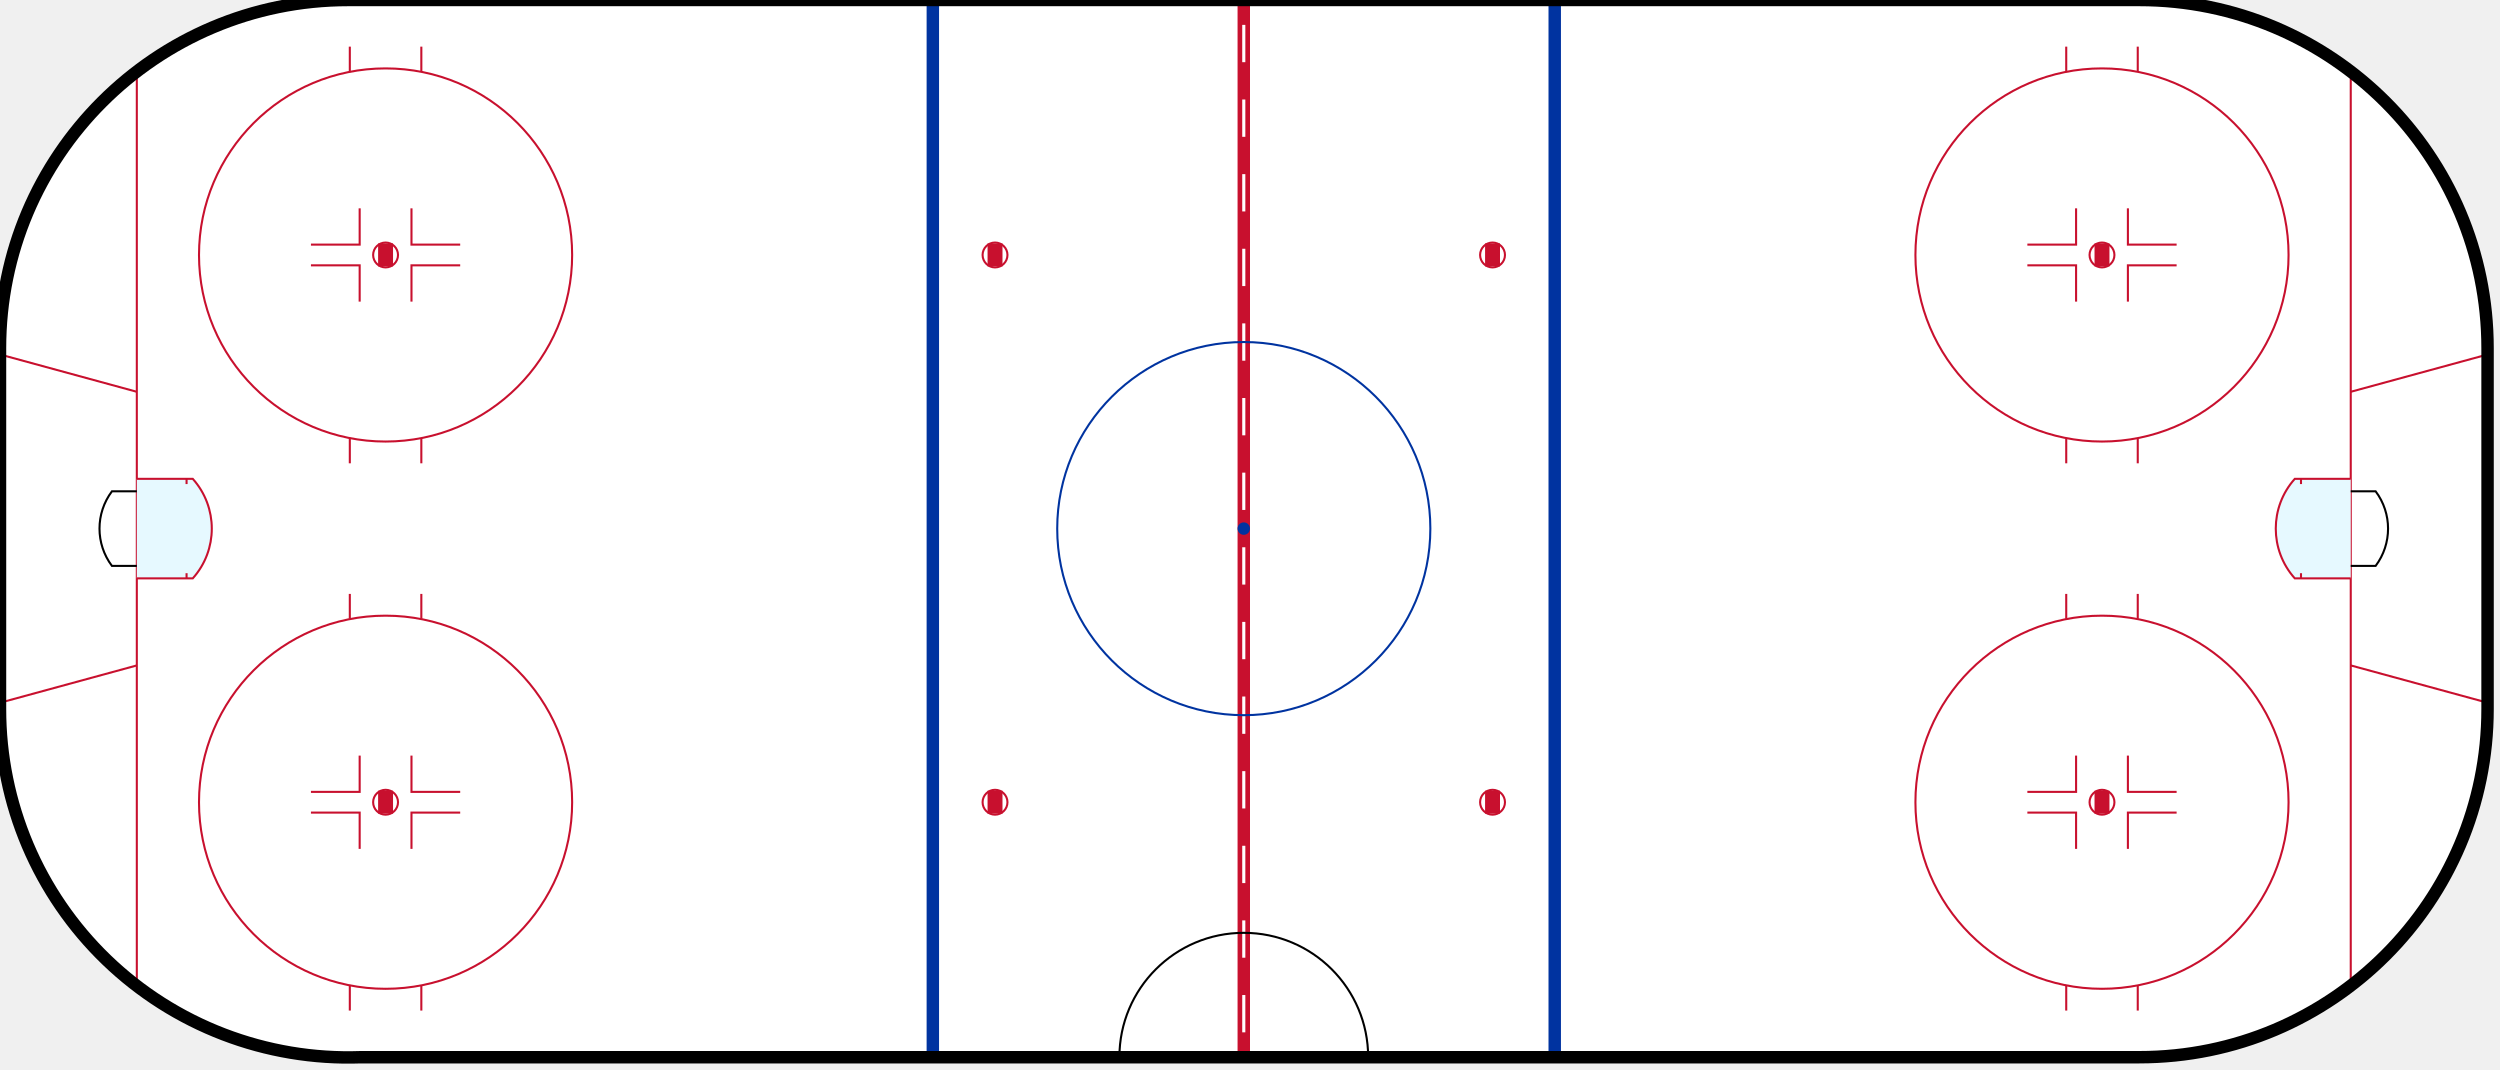
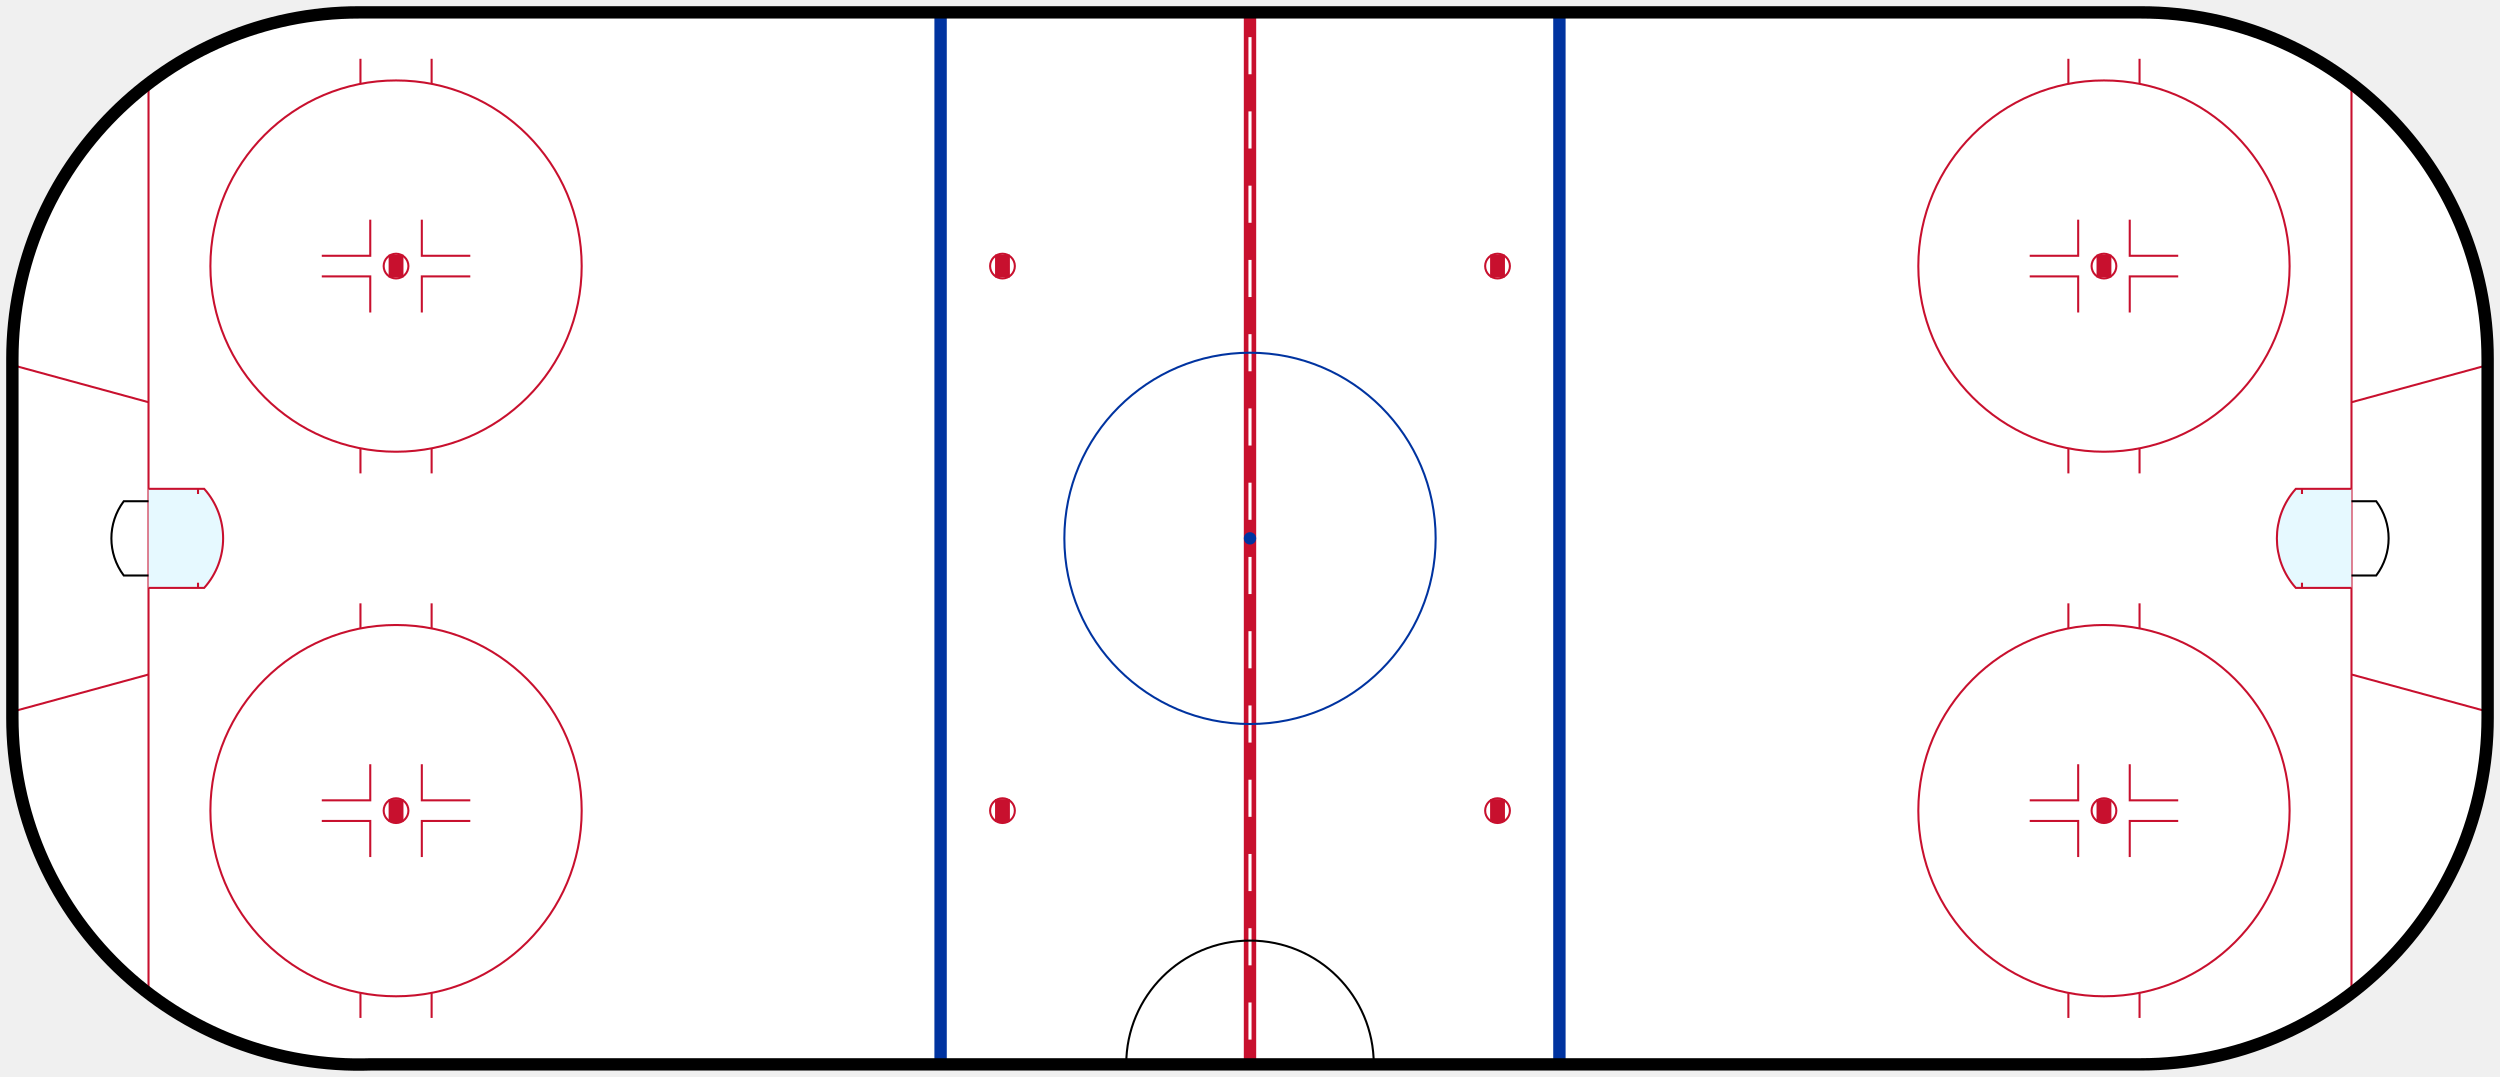
- <svg xmlns="http://www.w3.org/2000/svg" id="ice-hockey-svg">
+ <svg xmlns="http://www.w3.org/2000/svg" id="ice-hockey-svg" width="100%" viewBox=" -1 -1 202 87">
  <g id="transformations">
    <path id="background" d="M 0 28         A 28 28 0 0 1 28 0         L 172 0         A 28 28 0 0 1 200 28         L 200 57         A 28 28 0 0 1 172 85         L 29 85         A 28 28 0 0 1 0 57         L 0 28" fill="white" />
    <path id="center-line" d="M 100 0           L 100 85" stroke="#C8102e" stroke-width="1" />
    <path id="center-line-decor" d="           M 100 2           L 100 5           M 100 8           L 100 11           M 100 14           L 100 17           M 100 20           L 100 23           M 100 26           L 100 29           M 100 32           L 100 35           M 100 38           L 100 41           M 100 44           L 100 47           M 100 50           L 100 53           M 100 56           L 100 59           M 100 62           L 100 65           M 100 68           L 100 71           M 100 74           L 100 77           M 100 80           L 100 83           " stroke="white" stroke-width=".25" />
    <g id="goal-lines">
      <path id="left-goal-line" d="M 11 6             L 11 79" stroke="#C8102e" stroke-width="0.167" />
      <path id="right-goal-line" d="M 189 6             L 189 79" stroke="#C8102e" stroke-width="0.167" />
    </g>
    <g id="goal-creases">
      <g id="left-goalie-crease">
        <path d="                   M 0 56.5                   L 11 53.5                   M 0 28.5                   L 11 31.5" stroke="#C8102e" stroke-width="0.167" />
        <path id="left-goal-crease" d="                   M 11 38.5                   L 15.5 38.5                   A 6 6 0 0 1 15.5 46.5                   L 11 46.5                   M 15 38.5                   L 15 38.917                   M 15 46.5                   L 15 46.083" stroke="#C8102e" fill="#E6F9FF" stroke-width="0.167" />
        <path id="left-goal" d="                   M 11 39.5                   L 9 39.5                   A 5 5 0 0 0 9 45.5                   L 11 45.5" stroke="black" fill="transparent" stroke-width="0.167" />
      </g>
      <g id="right-goalie-crease">
        <path d="                   M 200 56.5                   L 189 53.5                   M 200 28.5                   L 189 31.5" stroke="#C8102e" stroke-width="0.167" />
        <path id="right-goal-crease" d="                   M 189 38.5                   L 184.5 38.5                   A 6 6 0 0 0 184.5 46.5                   L 189 46.5                   M 185 38.5                   L 185 38.917                   M 185 46.5                   L 185 46.083" stroke="#C8102e" fill="#E6F9FF" stroke-width="0.167" />
        <path id="right-goal" d="                   M 189 39.5                   L 191 39.5                   A 5 5 0 0 1 191 45.5                   L 189 45.5" stroke="black" fill="transparent" stroke-width="0.167" />
      </g>
    </g>
    <g id="blue-lines">
      <path id="left-blue-line" d="M 75 0           L 75 85" stroke="#0033A0" stroke-width="1" />
      <path id="right-blue-line" d="M 125 0           L 125 85" stroke="#0033A0" stroke-width="1" />
    </g>
    <g id="center-faceoff-spots">
      <circle id="top-left-spot" cx="80" cy="20.5" r="1" stroke="#C8102e" stroke-width="0.167" fill="transparent" />
      <rect x="79.4" y="19.57" width="1.2" height="1.85" fill="#C8102e" />
      <circle id="top-right-spot" cx="120" cy="20.5" r="1" stroke="#C8102e" stroke-width="0.167" fill="transparent" />
      <rect x="119.4" y="19.57" width="1.2" height="1.85" fill="#C8102e" />
      <circle id="bottom-left-spot" cx="80" cy="64.5" r="1" stroke="#C8102e" stroke-width="0.167" fill="transparent" />
      <rect x="79.4" y="63.57" width="1.2" height="1.85" fill="#C8102e" />
      <circle id="bottom-right-spot" cx="120" cy="64.5" r="1" stroke="#C8102e" stroke-width="0.167" fill="transparent" />
      <rect x="119.4" y="63.57" width="1.2" height="1.85" fill="#C8102e" />
    </g>
    <g id="center-circles">
      <circle id="outer-center-circle" cx="100" cy="42.5" r="15" stroke="#0033A0" stroke-width="0.167" fill="transparent" />
      <circle id="middle-center-circle" cx="100" cy="42.5" r=".5" fill="#0033A0" />
    </g>
    <g id="faceoff-circles">
      <g id="bottom-left-faceoff-circle">
        <circle id="center-circle" cx="31" cy="64.5" r="1" stroke="#C8102e" stroke-width="0.167" fill="transparent" />
        <rect x="30.4" y="63.57" width="1.2" height="1.85" fill="#C8102e" />
        <circle id="center-circle" cx="31" cy="64.5" r="15" stroke="#C8102e" fill="transparent" stroke-width=".167" />
        <path d="             M 28.125 49.75             L 28.125 47.75             M 33.875 49.75             L 33.875 47.75             M 28.125 79.25             L 28.125 81.25             M 33.875 79.25             L 33.875 81.25             " stroke="#C8102e" fill="transparent" stroke-width=".167" />
        <path d="M 25 65.333                L 28.917 65.333                L 28.917 68.25                M 28.917 60.75                L 28.917 63.667                L 25 63.667                M 37 65.333                L 33.083 65.333                L 33.083 68.25                M 33.083 60.75                L 33.083 63.667                L 37 63.667                " stroke="#C8102e" fill="transparent" stroke-width=".167" />
      </g>
      <g id="bottom-right-faceoff-circle">
        <circle id="center-circle" cx="169" cy="64.5" r="1" stroke="#C8102e" stroke-width="0.167" fill="transparent" />
        <rect x="168.4" y="63.57" width="1.2" height="1.85" fill="#C8102e" />
        <circle id="center-circle" cx="169" cy="64.5" r="15" stroke="#C8102e" fill="transparent" stroke-width=".167" />
        <path d="             M 166.125 49.75             L 166.125 47.75             M 171.875 49.75             L 171.875 47.75             M 166.125 79.25             L 166.125 81.25             M 171.875 79.25             L 171.875 81.25             " stroke="#C8102e" fill="transparent" stroke-width=".167" />
        <path d="M 163 65.333                L 166.917 65.333                L 166.917 68.25                M 166.917 60.75                L 166.917 63.667                L 163 63.667                M 175 65.333                L 171.083 65.333                L 171.083 68.25                M 171.083 60.75                L 171.083 63.667                L 175 63.667                " stroke="#C8102e" fill="transparent" stroke-width=".167" />
      </g>
      <g id="top-right-faceoff-circle">
        <circle id="center-circle" cx="169" cy="20.5" r="1" stroke="#C8102e" stroke-width="0.167" fill="transparent" />
        <rect x="168.4" y="19.57" width="1.2" height="1.85" fill="#C8102e" />
        <circle id="center-circle" cx="169" cy="20.5" r="15" stroke="#C8102e" fill="transparent" stroke-width=".167" />
        <path d="             M 166.125 5.75             L 166.125 3.75             M 171.875 5.75             L 171.875 3.75             M 166.125 35.25             L 166.125 37.25             M 171.875 35.25             L 171.875 37.25             " stroke="#C8102e" fill="transparent" stroke-width=".167" />
        <path d="M 163 21.333                L 166.917 21.333                L 166.917 24.25                M 166.917 16.75                L 166.917 19.667                L 163 19.667                M 175 21.333                L 171.083 21.333                L 171.083 24.25                M 171.083 16.75                L 171.083 19.667                L 175 19.667                " stroke="#C8102e" fill="transparent" stroke-width=".167" />
      </g>
      <g id="top-left-faceoff-circle">
        <circle id="center-circle" cx="31" cy="20.5" r="1" stroke="#C8102e" stroke-width="0.167" fill="transparent" />
        <rect x="30.4" y="19.57" width="1.2" height="1.85" fill="#C8102e" />
        <circle id="center-circle" cx="31" cy="20.5" r="15" stroke="#C8102e" fill="transparent" stroke-width=".167" />
        <path d="             M 28.125 5.75             L 28.125 3.75             M 33.875 5.75             L 33.875 3.75             M 28.125 35.25             L 28.125 37.25             M 33.875 35.25             L 33.875 37.25             " stroke="#C8102e" fill="transparent" stroke-width=".167" />
        <path d="M 25 21.333                L 28.917 21.333                L 28.917 24.25                M 28.917 16.75                L 28.917 19.667                L 25 19.667                M 37 21.333                L 33.083 21.333                L 33.083 24.25                M 33.083 16.75                L 33.083 19.667                L 37 19.667                " stroke="#C8102e" fill="transparent" stroke-width=".167" />
      </g>
    </g>
    <path id="scorekeeper" d="M 90 85 A 10 10 0 0 1 110 85" stroke-width="0.167" fill="transparent" stroke="black" />
    <path id="outside-perimeter" d="M 0 28         A 28 28 0 0 1 28 0         L 172 0         A 28 28 0 0 1 200 28         L 200 57         A 28 28 0 0 1 172 85         L 29 85         A 28 28 0 0 1 0 57         L 0 28" stroke="black" fill="transparent" stroke-width="1" />
  </g>
</svg>
